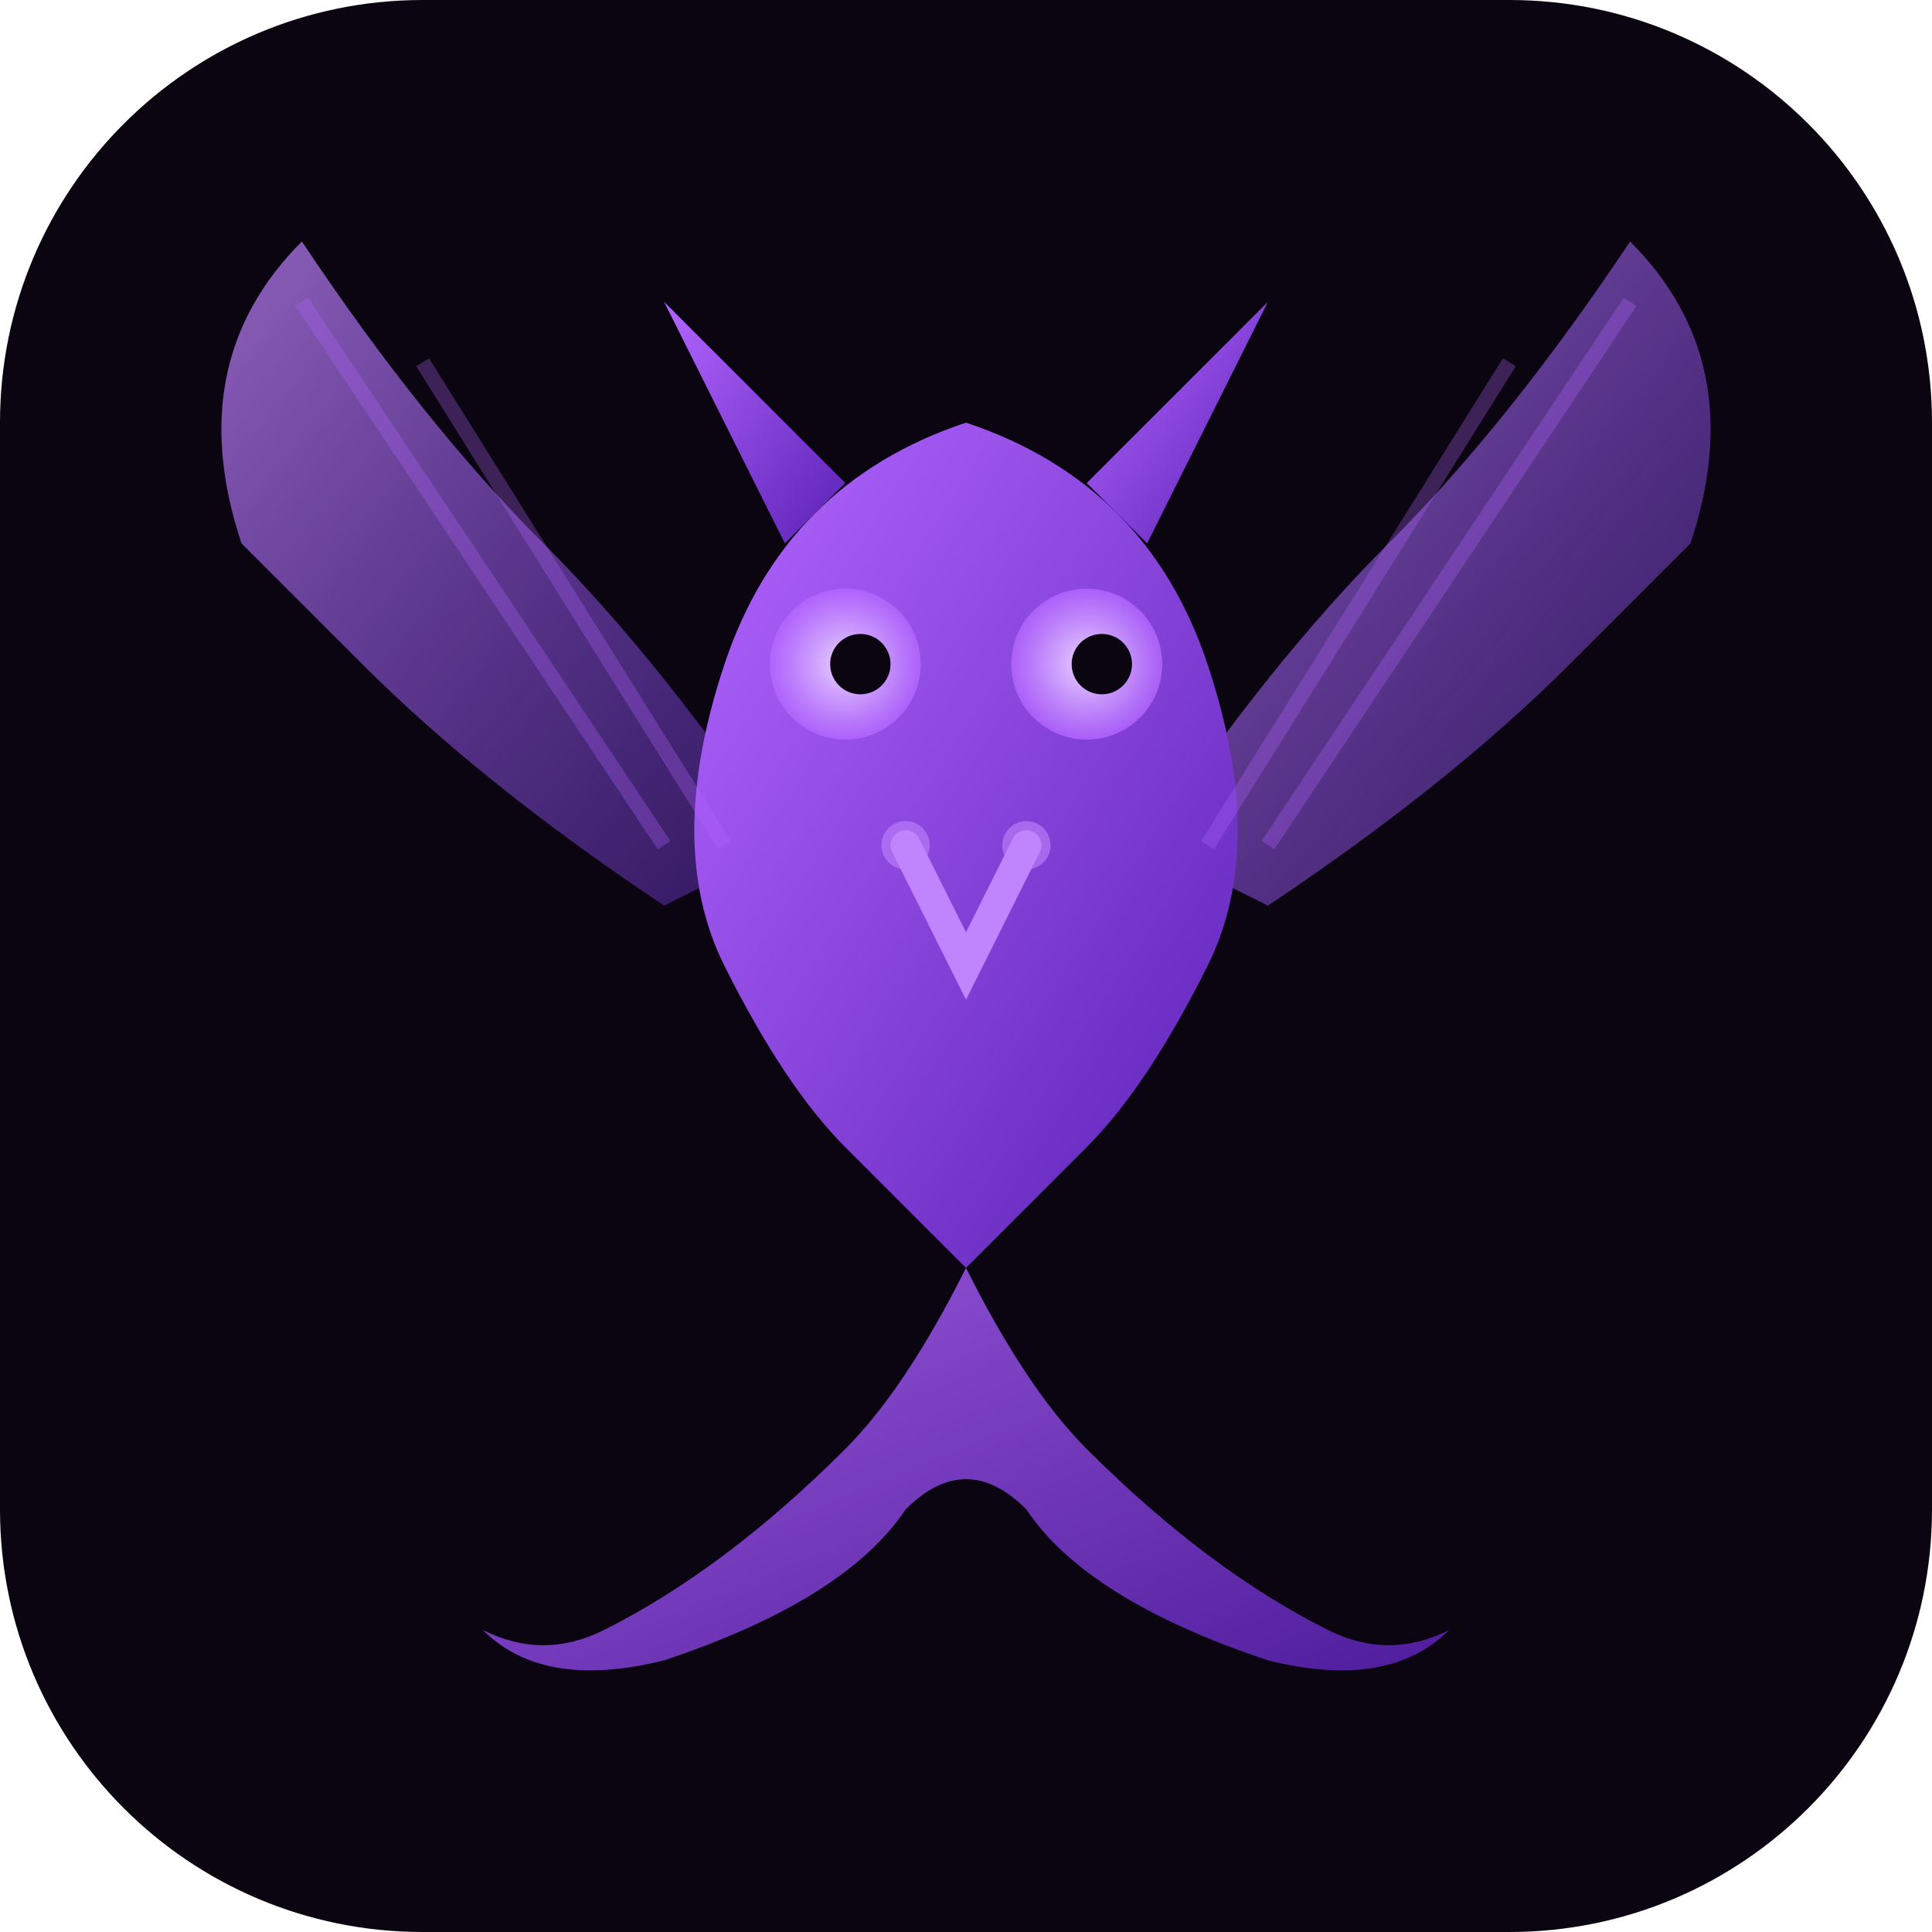
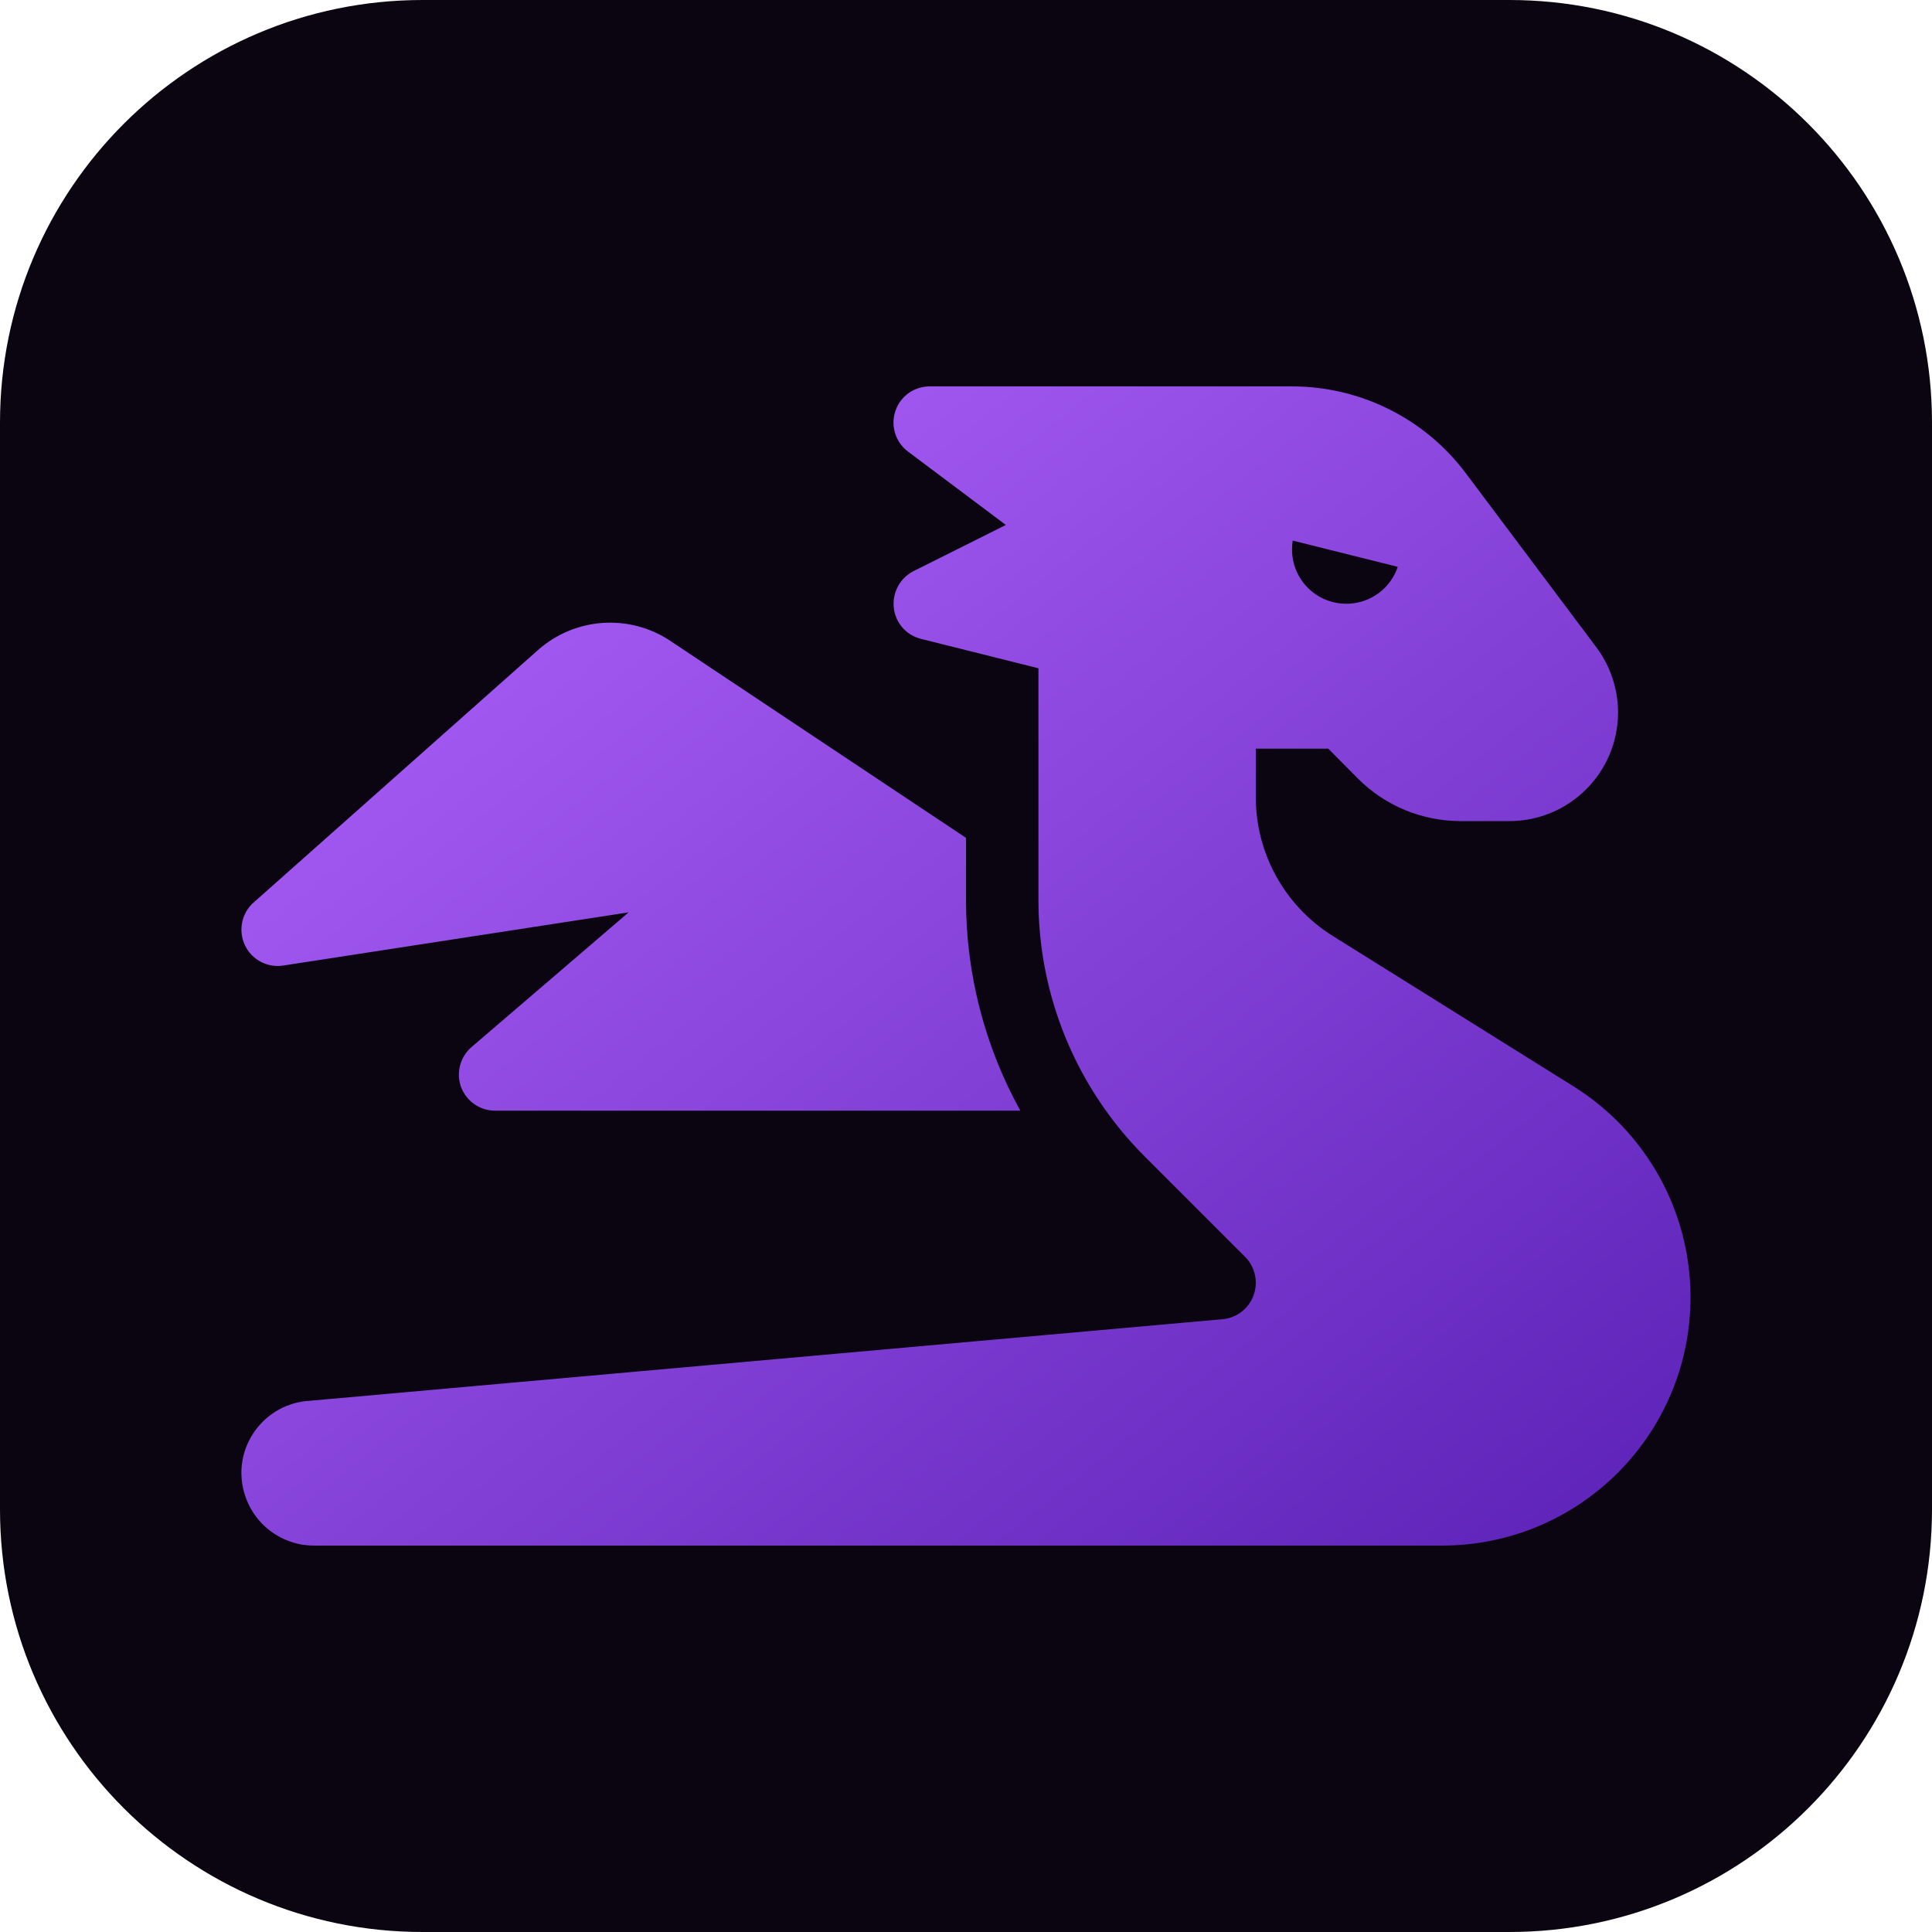
<svg xmlns="http://www.w3.org/2000/svg" viewBox="0 0 64 64" width="64" height="64">
  <defs>
    <linearGradient id="grad" x1="0%" y1="0%" x2="100%" y2="100%">
      <stop offset="0%" style="stop-color:#b366ff;stop-opacity:1" />
      <stop offset="100%" style="stop-color:#5b21b6;stop-opacity:1" />
    </linearGradient>
-     <linearGradient id="wingGrad" x1="0%" y1="0%" x2="100%" y2="100%">
-       <stop offset="0%" style="stop-color:#c084fc;stop-opacity:0.8" />
-       <stop offset="100%" style="stop-color:#7c3aed;stop-opacity:0.4" />
-     </linearGradient>
-     <radialGradient id="eyeGlow" cx="50%" cy="50%" r="50%">
-       <stop offset="0%" style="stop-color:#e9d5ff;stop-opacity:1" />
-       <stop offset="100%" style="stop-color:#b366ff;stop-opacity:0.8" />
-     </radialGradient>
  </defs>
  <rect width="64" height="64" rx="14" fill="#0a0510" />
-   <path d="M8 18 Q6 12 10 8 Q14 14 18 18 Q22 22 26 28 L22 30 Q16 26 12 22 Z" fill="url(#wingGrad)" opacity="0.9" />
-   <path d="M56 18 Q58 12 54 8 Q50 14 46 18 Q42 22 38 28 L42 30 Q48 26 52 22 Z" fill="url(#wingGrad)" opacity="0.9" />
-   <path d="M32 14 Q26 16 24 22 Q22 28 24 32 Q26 36 28 38 L32 42 L36 38 Q38 36 40 32 Q42 28 40 22 Q38 16 32 14 Z" fill="url(#grad)" />
-   <path d="M26 18 L22 10 L28 16" fill="url(#grad)" />
-   <path d="M38 18 L42 10 L36 16" fill="url(#grad)" />
-   <circle cx="28" cy="22" r="2.5" fill="url(#eyeGlow)" />
-   <circle cx="36" cy="22" r="2.5" fill="url(#eyeGlow)" />
-   <circle cx="28.5" cy="22" r="1" fill="#0a0510" />
-   <circle cx="36.5" cy="22" r="1" fill="#0a0510" />
-   <path d="M30 28 L32 32 L34 28" fill="none" stroke="#c084fc" stroke-width="1" stroke-linecap="round" />
-   <circle cx="30" cy="28" r="0.8" fill="#c084fc" opacity="0.6" />
-   <circle cx="34" cy="28" r="0.8" fill="#c084fc" opacity="0.6" />
-   <path d="M32 42 Q30 46 28 48 Q24 52 20 54 Q18 55 16 54 Q18 56 22 55 Q28 53 30 50 Q32 48 34 50 Q36 53 42 55 Q46 56 48 54 Q46 55 44 54 Q40 52 36 48 Q34 46 32 42 Z" fill="url(#grad)" opacity="0.85" />
-   <line x1="10" y1="10" x2="22" y2="28" stroke="#b366ff" stroke-width="0.5" opacity="0.3" />
-   <line x1="14" y1="12" x2="24" y2="28" stroke="#b366ff" stroke-width="0.5" opacity="0.3" />
-   <line x1="54" y1="10" x2="42" y2="28" stroke="#b366ff" stroke-width="0.5" opacity="0.3" />
-   <line x1="50" y1="12" x2="40" y2="28" stroke="#b366ff" stroke-width="0.5" opacity="0.3" />
+   <g transform="translate(8, 12.8) scale(0.075)">
+     <path d="M352 124.5l-51.9-13c-6.5-1.6-11.3-7.1-12-13.8s2.8-13.1 8.7-16.1l40.8-20.4L294.4 28.8c-5.5-4.1-7.8-11.3-5.6-17.9S297.1 0 304 0L416 0l32 0 16 0c30.2 0 58.7 14.2 76.8 38.4l57.6 76.8c6.2 8.3 9.6 18.4 9.6 28.8c0 26.5-21.5 48-48 48l-21.5 0c-17 0-33.3-6.7-45.3-18.7L480 160l-32 0 0 21.5c0 24.8 12.8 47.9 33.8 61.1l106.6 66.6c32.1 20.1 51.6 55.2 51.6 93.1C640 462.9 590.9 512 530.2 512L496 512l-64 0L32.3 512c-3.3 0-6.6-.4-9.6-1.4C13.5 507.8 6 501 2.4 492.1C1 488.7 .2 485.2 0 481.4c-.2-3.7 .3-7.3 1.3-10.7c2.8-9.2 9.6-16.7 18.6-20.4c3-1.2 6.2-2 9.5-2.2L433.3 412c8.3-.7 14.7-7.7 14.7-16.1c0-4.3-1.7-8.4-4.7-11.4l-44.4-44.4c-30-30-46.9-70.7-46.9-113.1l0-45.5 0-57zM512 72.3c0-.1 0-.2 0-.3s0-.2 0-.3l0 .6zm-1.3 7.4L464.3 68.1c-.2 1.3-.3 2.6-.3 3.9c0 13.3 10.7 24 24 24c10.6 0 19.5-6.8 22.7-16.3zM130.9 116.5c16.3-14.5 40.4-16.2 58.5-4.1l130.6 87 0 27.5c0 32.8 8.4 64.8 24 93l-232 0c-6.7 0-12.7-4.2-15-10.4s-.5-13.3 4.6-17.7L171 232.3 18.4 255.8c-7 1.1-13.9-2.6-16.9-9s-1.5-14.1 3.8-18.8L130.9 116.5z" fill="url(#grad)" />
+   </g>
</svg>
